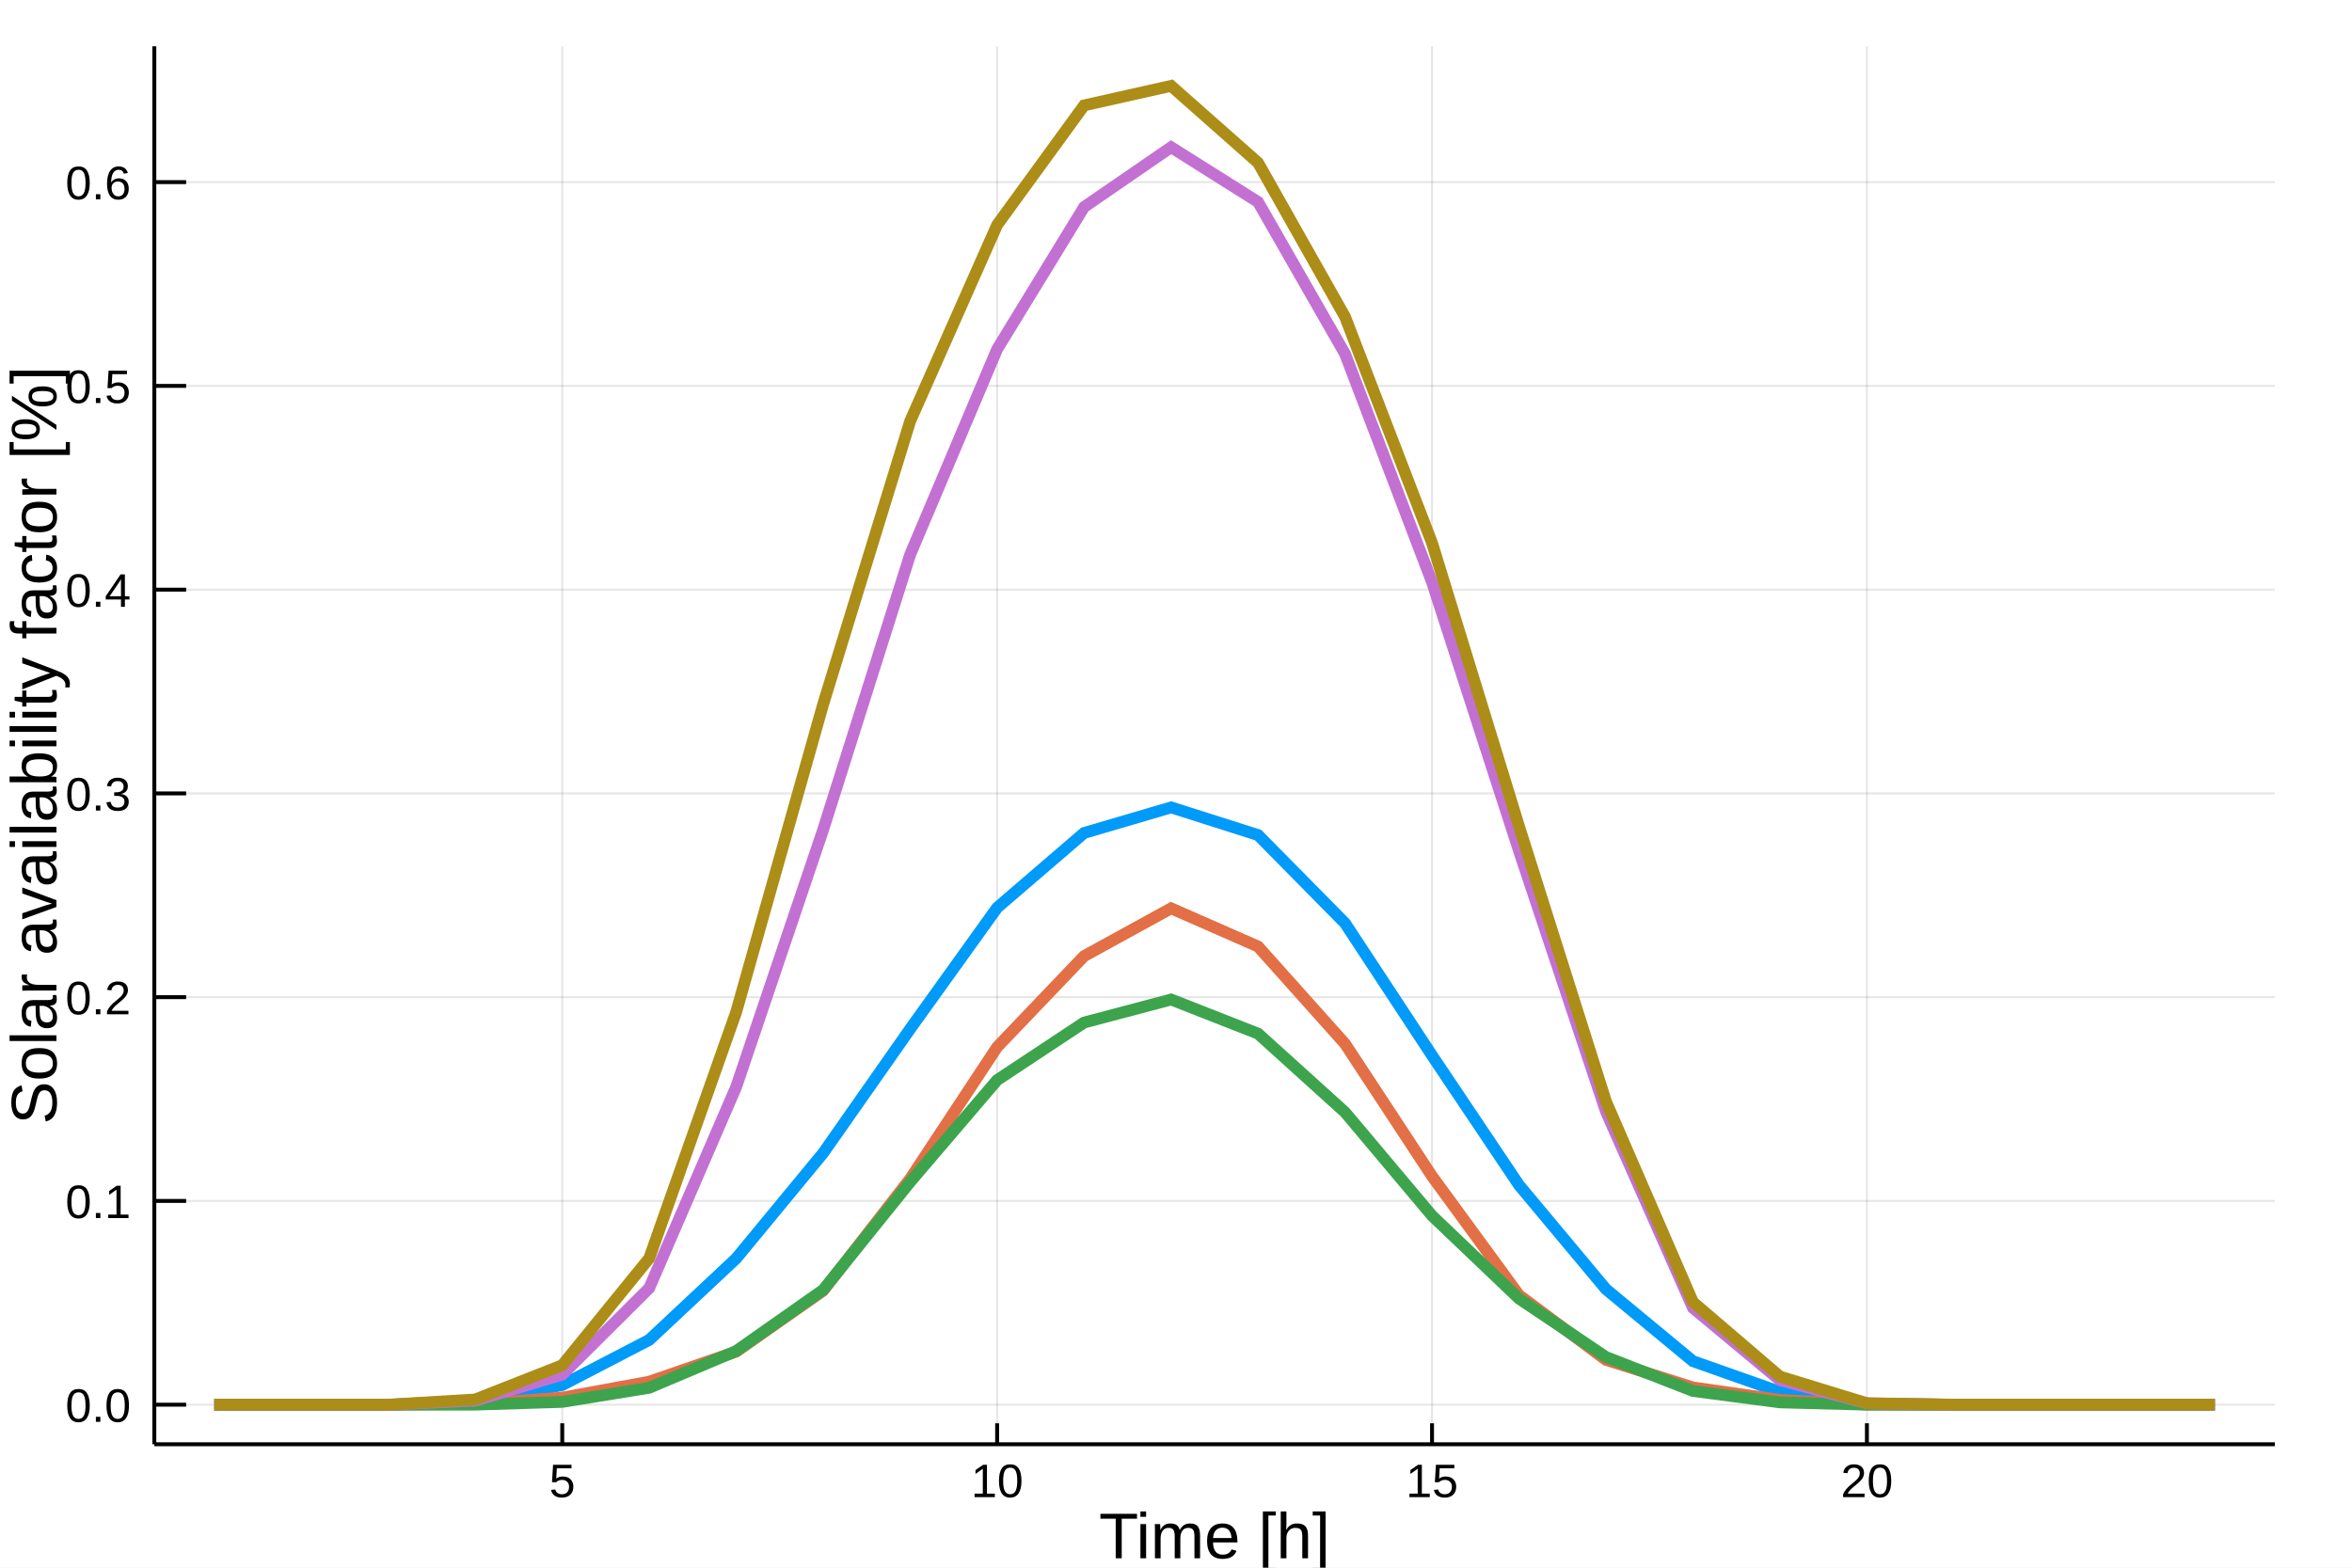
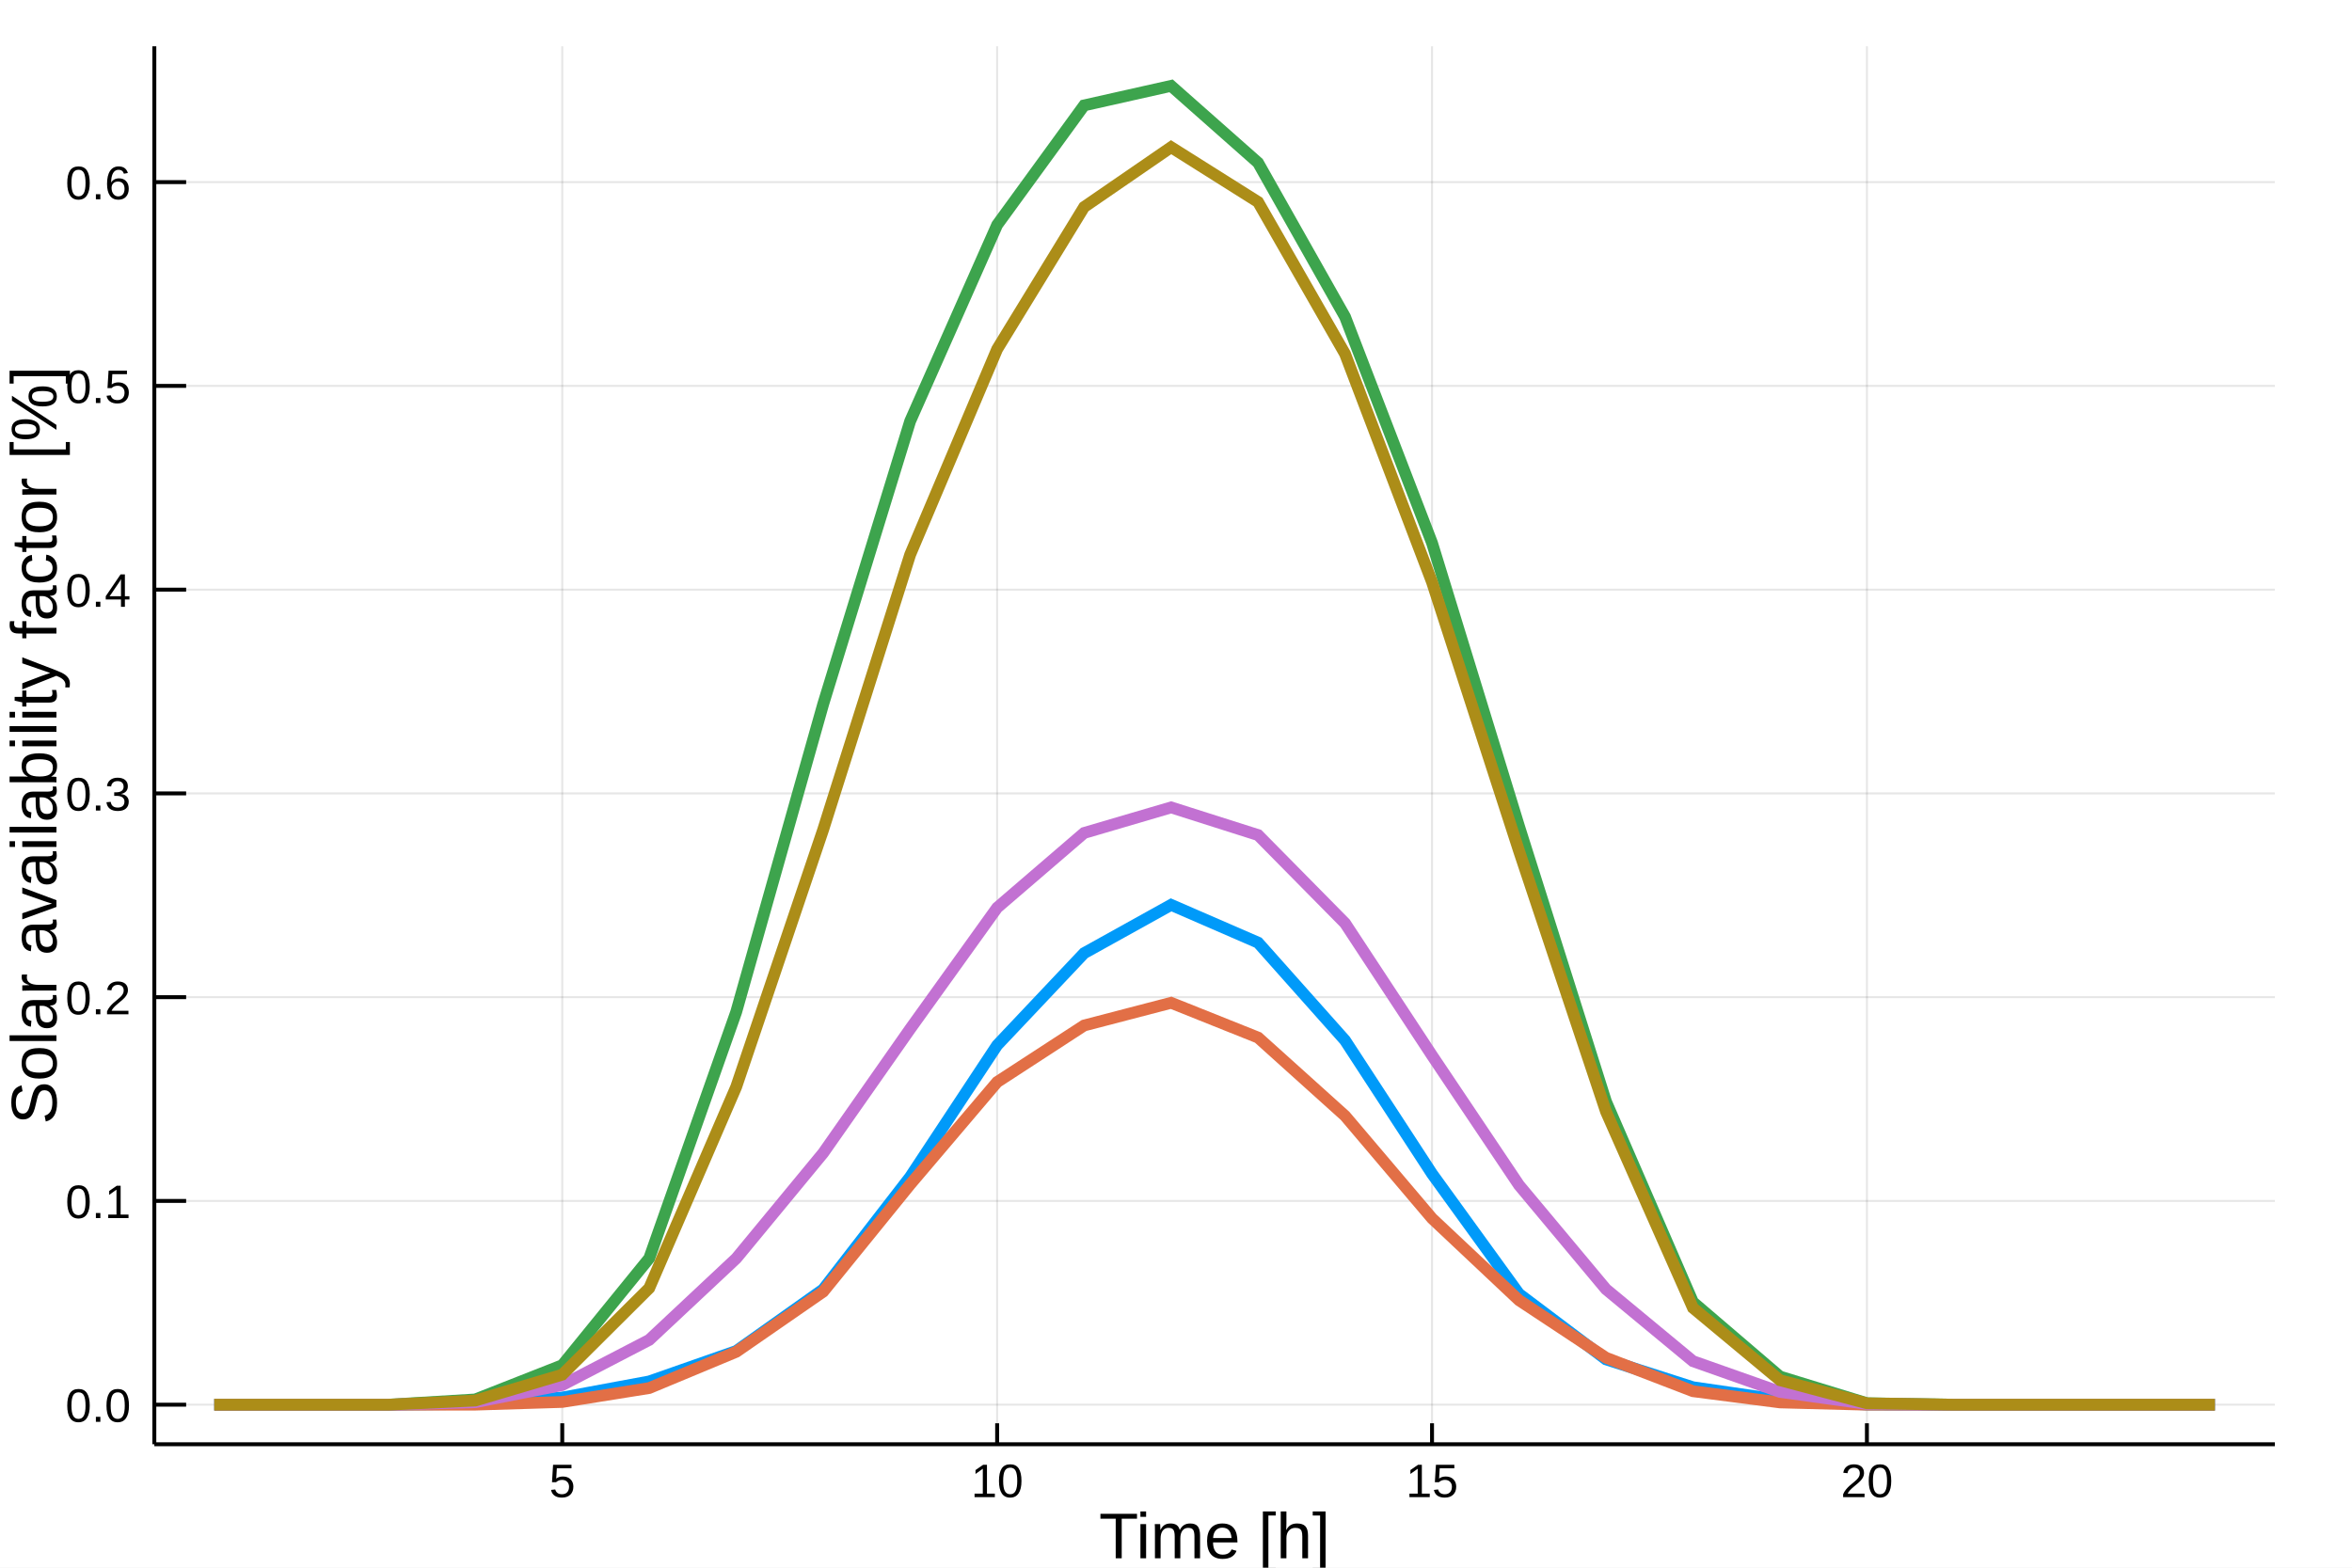
<svg xmlns="http://www.w3.org/2000/svg" width="600" height="400" viewBox="0 0 2400 1600">
  <defs>
-     <clipPath id="clip7900">
+     <clipPath id="clip2500">
      <rect x="0" y="0" width="2000" height="2000" />
    </clipPath>
  </defs>
  <defs>
-     <clipPath id="clip7901">
+     <clipPath id="clip2501">
      <rect x="0" y="0" width="2400" height="1600" />
    </clipPath>
  </defs>
-   <polygon clip-path="url(#clip7901)" points=" 0,1600 2400,1600 2400,0 0,0    " fill="#ffffff" fill-rule="evenodd" fill-opacity="1" />
+   <polygon clip-path="url(#clip2501)" points=" 0,1600 2400,1600 2400,0 0,0    " fill="#ffffff" fill-rule="evenodd" fill-opacity="1" />
  <defs>
-     <clipPath id="clip7902">
+     <clipPath id="clip2502">
      <rect x="480" y="0" width="1681" height="1600" />
    </clipPath>
  </defs>
-   <polygon clip-path="url(#clip7901)" points=" 157.48,1474.02 2321.26,1474.02 2321.26,47.244 157.48,47.244    " fill="#ffffff" fill-rule="evenodd" fill-opacity="1" />
+   <polygon clip-path="url(#clip2501)" points=" 157.48,1474.02 2321.26,1474.02 2321.26,47.244 157.48,47.244    " fill="#ffffff" fill-rule="evenodd" fill-opacity="1" />
  <defs>
-     <clipPath id="clip7903">
+     <clipPath id="clip2503">
      <rect x="157" y="47" width="2165" height="1428" />
    </clipPath>
  </defs>
-   <polyline clip-path="url(#clip7903)" style="stroke:#000000; stroke-width:2; stroke-opacity:0.1; fill:none" points="   573.728,1474.02 573.728,47.244    " />
-   <polyline clip-path="url(#clip7903)" style="stroke:#000000; stroke-width:2; stroke-opacity:0.1; fill:none" points="   1017.49,1474.02 1017.49,47.244    " />
-   <polyline clip-path="url(#clip7903)" style="stroke:#000000; stroke-width:2; stroke-opacity:0.1; fill:none" points="   1461.25,1474.02 1461.25,47.244    " />
-   <polyline clip-path="url(#clip7903)" style="stroke:#000000; stroke-width:2; stroke-opacity:0.1; fill:none" points="   1905.01,1474.02 1905.01,47.244    " />
-   <polyline clip-path="url(#clip7903)" style="stroke:#000000; stroke-width:2; stroke-opacity:0.1; fill:none" points="   157.48,1433.64 2321.26,1433.64    " />
-   <polyline clip-path="url(#clip7903)" style="stroke:#000000; stroke-width:2; stroke-opacity:0.1; fill:none" points="   157.48,1225.68 2321.26,1225.68    " />
-   <polyline clip-path="url(#clip7903)" style="stroke:#000000; stroke-width:2; stroke-opacity:0.1; fill:none" points="   157.48,1017.72 2321.26,1017.72    " />
-   <polyline clip-path="url(#clip7903)" style="stroke:#000000; stroke-width:2; stroke-opacity:0.1; fill:none" points="   157.48,809.756 2321.26,809.756    " />
-   <polyline clip-path="url(#clip7903)" style="stroke:#000000; stroke-width:2; stroke-opacity:0.1; fill:none" points="   157.48,601.796 2321.26,601.796    " />
-   <polyline clip-path="url(#clip7903)" style="stroke:#000000; stroke-width:2; stroke-opacity:0.1; fill:none" points="   157.48,393.836 2321.26,393.836    " />
-   <polyline clip-path="url(#clip7903)" style="stroke:#000000; stroke-width:2; stroke-opacity:0.1; fill:none" points="   157.48,185.876 2321.26,185.876    " />
-   <polyline clip-path="url(#clip7901)" style="stroke:#000000; stroke-width:4; stroke-opacity:1; fill:none" points="   157.48,1474.02 2321.26,1474.02    " />
-   <polyline clip-path="url(#clip7901)" style="stroke:#000000; stroke-width:4; stroke-opacity:1; fill:none" points="   157.48,1474.02 157.48,47.244    " />
-   <polyline clip-path="url(#clip7901)" style="stroke:#000000; stroke-width:4; stroke-opacity:1; fill:none" points="   573.728,1474.02 573.728,1452.61    " />
-   <polyline clip-path="url(#clip7901)" style="stroke:#000000; stroke-width:4; stroke-opacity:1; fill:none" points="   1017.49,1474.02 1017.49,1452.61    " />
-   <polyline clip-path="url(#clip7901)" style="stroke:#000000; stroke-width:4; stroke-opacity:1; fill:none" points="   1461.25,1474.02 1461.25,1452.61    " />
-   <polyline clip-path="url(#clip7901)" style="stroke:#000000; stroke-width:4; stroke-opacity:1; fill:none" points="   1905.01,1474.02 1905.01,1452.61    " />
-   <polyline clip-path="url(#clip7901)" style="stroke:#000000; stroke-width:4; stroke-opacity:1; fill:none" points="   157.48,1433.64 189.937,1433.64    " />
-   <polyline clip-path="url(#clip7901)" style="stroke:#000000; stroke-width:4; stroke-opacity:1; fill:none" points="   157.48,1225.68 189.937,1225.68    " />
-   <polyline clip-path="url(#clip7901)" style="stroke:#000000; stroke-width:4; stroke-opacity:1; fill:none" points="   157.48,1017.72 189.937,1017.72    " />
-   <polyline clip-path="url(#clip7901)" style="stroke:#000000; stroke-width:4; stroke-opacity:1; fill:none" points="   157.48,809.756 189.937,809.756    " />
-   <polyline clip-path="url(#clip7901)" style="stroke:#000000; stroke-width:4; stroke-opacity:1; fill:none" points="   157.48,601.796 189.937,601.796    " />
-   <polyline clip-path="url(#clip7901)" style="stroke:#000000; stroke-width:4; stroke-opacity:1; fill:none" points="   157.48,393.836 189.937,393.836    " />
-   <polyline clip-path="url(#clip7901)" style="stroke:#000000; stroke-width:4; stroke-opacity:1; fill:none" points="   157.48,185.876 189.937,185.876    " />
-   <g clip-path="url(#clip7901)">
+   <polyline clip-path="url(#clip2503)" style="stroke:#000000; stroke-width:2; stroke-opacity:0.1; fill:none" points="   573.728,1474.02 573.728,47.244    " />
+   <polyline clip-path="url(#clip2503)" style="stroke:#000000; stroke-width:2; stroke-opacity:0.1; fill:none" points="   1017.49,1474.02 1017.49,47.244    " />
+   <polyline clip-path="url(#clip2503)" style="stroke:#000000; stroke-width:2; stroke-opacity:0.1; fill:none" points="   1461.25,1474.02 1461.25,47.244    " />
+   <polyline clip-path="url(#clip2503)" style="stroke:#000000; stroke-width:2; stroke-opacity:0.1; fill:none" points="   1905.01,1474.02 1905.01,47.244    " />
+   <polyline clip-path="url(#clip2503)" style="stroke:#000000; stroke-width:2; stroke-opacity:0.1; fill:none" points="   157.48,1433.64 2321.26,1433.64    " />
+   <polyline clip-path="url(#clip2503)" style="stroke:#000000; stroke-width:2; stroke-opacity:0.1; fill:none" points="   157.48,1225.68 2321.26,1225.68    " />
+   <polyline clip-path="url(#clip2503)" style="stroke:#000000; stroke-width:2; stroke-opacity:0.1; fill:none" points="   157.48,1017.72 2321.26,1017.72    " />
+   <polyline clip-path="url(#clip2503)" style="stroke:#000000; stroke-width:2; stroke-opacity:0.1; fill:none" points="   157.48,809.756 2321.26,809.756    " />
+   <polyline clip-path="url(#clip2503)" style="stroke:#000000; stroke-width:2; stroke-opacity:0.1; fill:none" points="   157.48,601.796 2321.26,601.796    " />
+   <polyline clip-path="url(#clip2503)" style="stroke:#000000; stroke-width:2; stroke-opacity:0.1; fill:none" points="   157.48,393.836 2321.26,393.836    " />
+   <polyline clip-path="url(#clip2503)" style="stroke:#000000; stroke-width:2; stroke-opacity:0.1; fill:none" points="   157.48,185.876 2321.26,185.876    " />
+   <polyline clip-path="url(#clip2501)" style="stroke:#000000; stroke-width:4; stroke-opacity:1; fill:none" points="   157.48,1474.02 2321.26,1474.02    " />
+   <polyline clip-path="url(#clip2501)" style="stroke:#000000; stroke-width:4; stroke-opacity:1; fill:none" points="   157.48,1474.02 157.48,47.244    " />
+   <polyline clip-path="url(#clip2501)" style="stroke:#000000; stroke-width:4; stroke-opacity:1; fill:none" points="   573.728,1474.02 573.728,1452.61    " />
+   <polyline clip-path="url(#clip2501)" style="stroke:#000000; stroke-width:4; stroke-opacity:1; fill:none" points="   1017.49,1474.02 1017.49,1452.61    " />
+   <polyline clip-path="url(#clip2501)" style="stroke:#000000; stroke-width:4; stroke-opacity:1; fill:none" points="   1461.25,1474.02 1461.25,1452.61    " />
+   <polyline clip-path="url(#clip2501)" style="stroke:#000000; stroke-width:4; stroke-opacity:1; fill:none" points="   1905.01,1474.02 1905.01,1452.61    " />
+   <polyline clip-path="url(#clip2501)" style="stroke:#000000; stroke-width:4; stroke-opacity:1; fill:none" points="   157.48,1433.64 189.937,1433.64    " />
+   <polyline clip-path="url(#clip2501)" style="stroke:#000000; stroke-width:4; stroke-opacity:1; fill:none" points="   157.48,1225.68 189.937,1225.68    " />
+   <polyline clip-path="url(#clip2501)" style="stroke:#000000; stroke-width:4; stroke-opacity:1; fill:none" points="   157.48,1017.72 189.937,1017.72    " />
+   <polyline clip-path="url(#clip2501)" style="stroke:#000000; stroke-width:4; stroke-opacity:1; fill:none" points="   157.48,809.756 189.937,809.756    " />
+   <polyline clip-path="url(#clip2501)" style="stroke:#000000; stroke-width:4; stroke-opacity:1; fill:none" points="   157.48,601.796 189.937,601.796    " />
+   <polyline clip-path="url(#clip2501)" style="stroke:#000000; stroke-width:4; stroke-opacity:1; fill:none" points="   157.48,393.836 189.937,393.836    " />
+   <polyline clip-path="url(#clip2501)" style="stroke:#000000; stroke-width:4; stroke-opacity:1; fill:none" points="   157.48,185.876 189.937,185.876    " />
+   <g clip-path="url(#clip2501)">
    <text style="fill:#000000; fill-opacity:1; font-family:Arial,Helvetica Neue,Helvetica,sans-serif; font-size:48px; text-anchor:middle;" transform="rotate(0, 573.728, 1528.02)" x="573.728" y="1528.02">5</text>
  </g>
-   <g clip-path="url(#clip7901)">
+   <g clip-path="url(#clip2501)">
    <text style="fill:#000000; fill-opacity:1; font-family:Arial,Helvetica Neue,Helvetica,sans-serif; font-size:48px; text-anchor:middle;" transform="rotate(0, 1017.49, 1528.02)" x="1017.49" y="1528.02">10</text>
  </g>
-   <g clip-path="url(#clip7901)">
+   <g clip-path="url(#clip2501)">
    <text style="fill:#000000; fill-opacity:1; font-family:Arial,Helvetica Neue,Helvetica,sans-serif; font-size:48px; text-anchor:middle;" transform="rotate(0, 1461.25, 1528.02)" x="1461.25" y="1528.02">15</text>
  </g>
-   <g clip-path="url(#clip7901)">
+   <g clip-path="url(#clip2501)">
    <text style="fill:#000000; fill-opacity:1; font-family:Arial,Helvetica Neue,Helvetica,sans-serif; font-size:48px; text-anchor:middle;" transform="rotate(0, 1905.01, 1528.02)" x="1905.01" y="1528.02">20</text>
  </g>
-   <g clip-path="url(#clip7901)">
+   <g clip-path="url(#clip2501)">
    <text style="fill:#000000; fill-opacity:1; font-family:Arial,Helvetica Neue,Helvetica,sans-serif; font-size:48px; text-anchor:end;" transform="rotate(0, 133.48, 1451.14)" x="133.48" y="1451.14">0.0</text>
  </g>
-   <g clip-path="url(#clip7901)">
+   <g clip-path="url(#clip2501)">
    <text style="fill:#000000; fill-opacity:1; font-family:Arial,Helvetica Neue,Helvetica,sans-serif; font-size:48px; text-anchor:end;" transform="rotate(0, 133.48, 1243.18)" x="133.48" y="1243.18">0.1</text>
  </g>
-   <g clip-path="url(#clip7901)">
+   <g clip-path="url(#clip2501)">
    <text style="fill:#000000; fill-opacity:1; font-family:Arial,Helvetica Neue,Helvetica,sans-serif; font-size:48px; text-anchor:end;" transform="rotate(0, 133.48, 1035.22)" x="133.48" y="1035.22">0.2</text>
  </g>
-   <g clip-path="url(#clip7901)">
+   <g clip-path="url(#clip2501)">
    <text style="fill:#000000; fill-opacity:1; font-family:Arial,Helvetica Neue,Helvetica,sans-serif; font-size:48px; text-anchor:end;" transform="rotate(0, 133.48, 827.256)" x="133.48" y="827.256">0.3</text>
  </g>
-   <g clip-path="url(#clip7901)">
+   <g clip-path="url(#clip2501)">
    <text style="fill:#000000; fill-opacity:1; font-family:Arial,Helvetica Neue,Helvetica,sans-serif; font-size:48px; text-anchor:end;" transform="rotate(0, 133.48, 619.296)" x="133.48" y="619.296">0.4</text>
  </g>
-   <g clip-path="url(#clip7901)">
+   <g clip-path="url(#clip2501)">
    <text style="fill:#000000; fill-opacity:1; font-family:Arial,Helvetica Neue,Helvetica,sans-serif; font-size:48px; text-anchor:end;" transform="rotate(0, 133.48, 411.336)" x="133.48" y="411.336">0.5</text>
  </g>
-   <g clip-path="url(#clip7901)">
+   <g clip-path="url(#clip2501)">
    <text style="fill:#000000; fill-opacity:1; font-family:Arial,Helvetica Neue,Helvetica,sans-serif; font-size:48px; text-anchor:end;" transform="rotate(0, 133.48, 203.376)" x="133.48" y="203.376">0.6</text>
  </g>
-   <g clip-path="url(#clip7901)">
+   <g clip-path="url(#clip2501)">
    <text style="fill:#000000; fill-opacity:1; font-family:Arial,Helvetica Neue,Helvetica,sans-serif; font-size:66px; text-anchor:middle;" transform="rotate(0, 1239.37, 1590.4)" x="1239.37" y="1590.4">Time [h]</text>
  </g>
-   <g clip-path="url(#clip7901)">
+   <g clip-path="url(#clip2501)">
    <text style="fill:#000000; fill-opacity:1; font-family:Arial,Helvetica Neue,Helvetica,sans-serif; font-size:66px; text-anchor:middle;" transform="rotate(-90, 57.6, 760.63)" x="57.6" y="760.63">Solar availability factor [%]</text>
  </g>
-   <polyline clip-path="url(#clip7903)" style="stroke:#009af9; stroke-width:12; stroke-opacity:1; fill:none" points="   218.719,1433.64 307.472,1433.64 396.224,1433.64 484.976,1431.08 573.728,1413.59 662.481,1367.5 751.233,1284.35 839.985,1176.79 928.737,1050.1 1017.49,926.418    1106.24,850.12 1194.99,824.04 1283.75,852.268 1372.5,942.236 1461.25,1077.21 1550,1209.52 1638.76,1315.78 1727.51,1389.25 1816.26,1420.58 1905.01,1432.89    1993.76,1433.64 2082.52,1433.64 2171.27,1433.64 2260.02,1433.64    " />
-   <polyline clip-path="url(#clip7903)" style="stroke:#e26f46; stroke-width:12; stroke-opacity:1; fill:none" points="   218.719,1433.64 307.472,1433.64 396.224,1433.64 484.976,1432.79 573.728,1426.44 662.481,1410.15 751.233,1379.5 839.985,1317.25 928.737,1203.1 1017.49,1068.65    1106.24,975.796 1194.99,927.054 1283.75,966.029 1372.5,1065.31 1461.25,1200.44 1550,1321.8 1638.76,1387.91 1727.51,1416.02 1816.26,1428.75 1905.01,1433.5    1993.76,1433.64 2082.52,1433.64 2171.27,1433.64 2260.02,1433.64    " />
-   <polyline clip-path="url(#clip7903)" style="stroke:#3da44d; stroke-width:12; stroke-opacity:1; fill:none" points="   218.719,1433.64 307.472,1433.64 396.224,1433.64 484.976,1433.6 573.728,1430.81 662.481,1416.38 751.233,1378.85 839.985,1316.46 928.737,1206.28 1017.49,1102.33    1106.24,1043.61 1194.99,1020.12 1283.75,1054.95 1372.5,1135.18 1461.25,1240.75 1550,1325.37 1638.76,1384.99 1727.51,1419.66 1816.26,1431.3 1905.01,1433.64    1993.76,1433.64 2082.52,1433.64 2171.27,1433.64 2260.02,1433.64    " />
-   <polyline clip-path="url(#clip7903)" style="stroke:#c271d2; stroke-width:12; stroke-opacity:1; fill:none" points="   218.719,1433.64 307.472,1433.64 396.224,1433.64 484.976,1429.43 573.728,1403 662.481,1314.64 751.233,1109.26 839.985,846.726 928.737,566.073 1017.49,356.357    1106.24,211.293 1194.99,150.245 1283.75,206.163 1372.5,361.163 1461.25,594.124 1550,868.354 1638.76,1134.5 1727.51,1334.83 1816.26,1408.68 1905.01,1432.25    1993.76,1433.64 2082.52,1433.64 2171.27,1433.64 2260.02,1433.64    " />
-   <polyline clip-path="url(#clip7903)" style="stroke:#ac8d18; stroke-width:12; stroke-opacity:1; fill:none" points="   218.719,1433.64 307.472,1433.64 396.224,1433.64 484.976,1428.28 573.728,1393.36 662.481,1284.2 751.233,1032.8 839.985,718.685 928.737,429.836 1017.49,229.508    1106.24,107.557 1194.99,87.624 1283.75,166.119 1372.5,323.365 1461.25,554.102 1550,843.304 1638.76,1124.21 1727.51,1328.91 1816.26,1404.91 1905.01,1432.14    1993.76,1433.64 2082.52,1433.64 2171.27,1433.64 2260.02,1433.64    " />
+   <polyline clip-path="url(#clip2503)" style="stroke:#009af9; stroke-width:12; stroke-opacity:1; fill:none" points="   218.719,1433.64 307.472,1433.64 396.224,1433.64 484.976,1432.78 573.728,1426.36 662.481,1409.89 751.233,1378.88 839.985,1315.93 928.737,1201.17 1017.49,1066.78    1106.24,972.815 1194.99,923.519 1283.75,962.063 1372.5,1061.81 1461.25,1197.96 1550,1320.53 1638.76,1387.39 1727.51,1415.82 1816.26,1428.7 1905.01,1433.49    1993.76,1433.64 2082.52,1433.64 2171.27,1433.64 2260.02,1433.64    " />
+   <polyline clip-path="url(#clip2503)" style="stroke:#e26f46; stroke-width:12; stroke-opacity:1; fill:none" points="   218.719,1433.64 307.472,1433.64 396.224,1433.64 484.976,1433.6 573.728,1430.85 662.481,1416.65 751.233,1379.69 839.985,1318.27 928.737,1208.85 1017.49,1104.35    1106.24,1046.61 1194.99,1023.47 1283.75,1058.96 1372.5,1138.84 1461.25,1243.5 1550,1327.03 1638.76,1385.74 1727.51,1419.88 1816.26,1431.33 1905.01,1433.64    1993.76,1433.64 2082.52,1433.64 2171.27,1433.64 2260.02,1433.64    " />
+   <polyline clip-path="url(#clip2503)" style="stroke:#3da44d; stroke-width:12; stroke-opacity:1; fill:none" points="   218.719,1433.64 307.472,1433.64 396.224,1433.64 484.976,1428.28 573.728,1393.36 662.481,1284.2 751.233,1032.8 839.985,718.685 928.737,429.836 1017.49,229.508    1106.24,107.557 1194.99,87.624 1283.75,166.119 1372.5,323.365 1461.25,554.102 1550,843.304 1638.76,1124.21 1727.51,1328.91 1816.26,1404.91 1905.01,1432.14    1993.76,1433.64 2082.52,1433.64 2171.27,1433.64 2260.02,1433.64    " />
+   <polyline clip-path="url(#clip2503)" style="stroke:#c271d2; stroke-width:12; stroke-opacity:1; fill:none" points="   218.719,1433.64 307.472,1433.64 396.224,1433.64 484.976,1431.08 573.728,1413.59 662.481,1367.5 751.233,1284.35 839.985,1176.79 928.737,1050.1 1017.49,926.418    1106.24,850.12 1194.99,824.04 1283.75,852.268 1372.5,942.236 1461.25,1077.21 1550,1209.52 1638.76,1315.78 1727.51,1389.25 1816.26,1420.58 1905.01,1432.89    1993.76,1433.64 2082.52,1433.64 2171.27,1433.64 2260.02,1433.64    " />
+   <polyline clip-path="url(#clip2503)" style="stroke:#ac8d18; stroke-width:12; stroke-opacity:1; fill:none" points="   218.719,1433.64 307.472,1433.64 396.224,1433.64 484.976,1429.43 573.728,1403 662.481,1314.64 751.233,1109.26 839.985,846.726 928.737,566.073 1017.49,356.357    1106.24,211.293 1194.99,150.245 1283.75,206.163 1372.5,361.163 1461.25,594.124 1550,868.354 1638.76,1134.5 1727.51,1334.83 1816.26,1408.68 1905.01,1432.25    1993.76,1433.64 2082.52,1433.64 2171.27,1433.64 2260.02,1433.64    " />
</svg>
